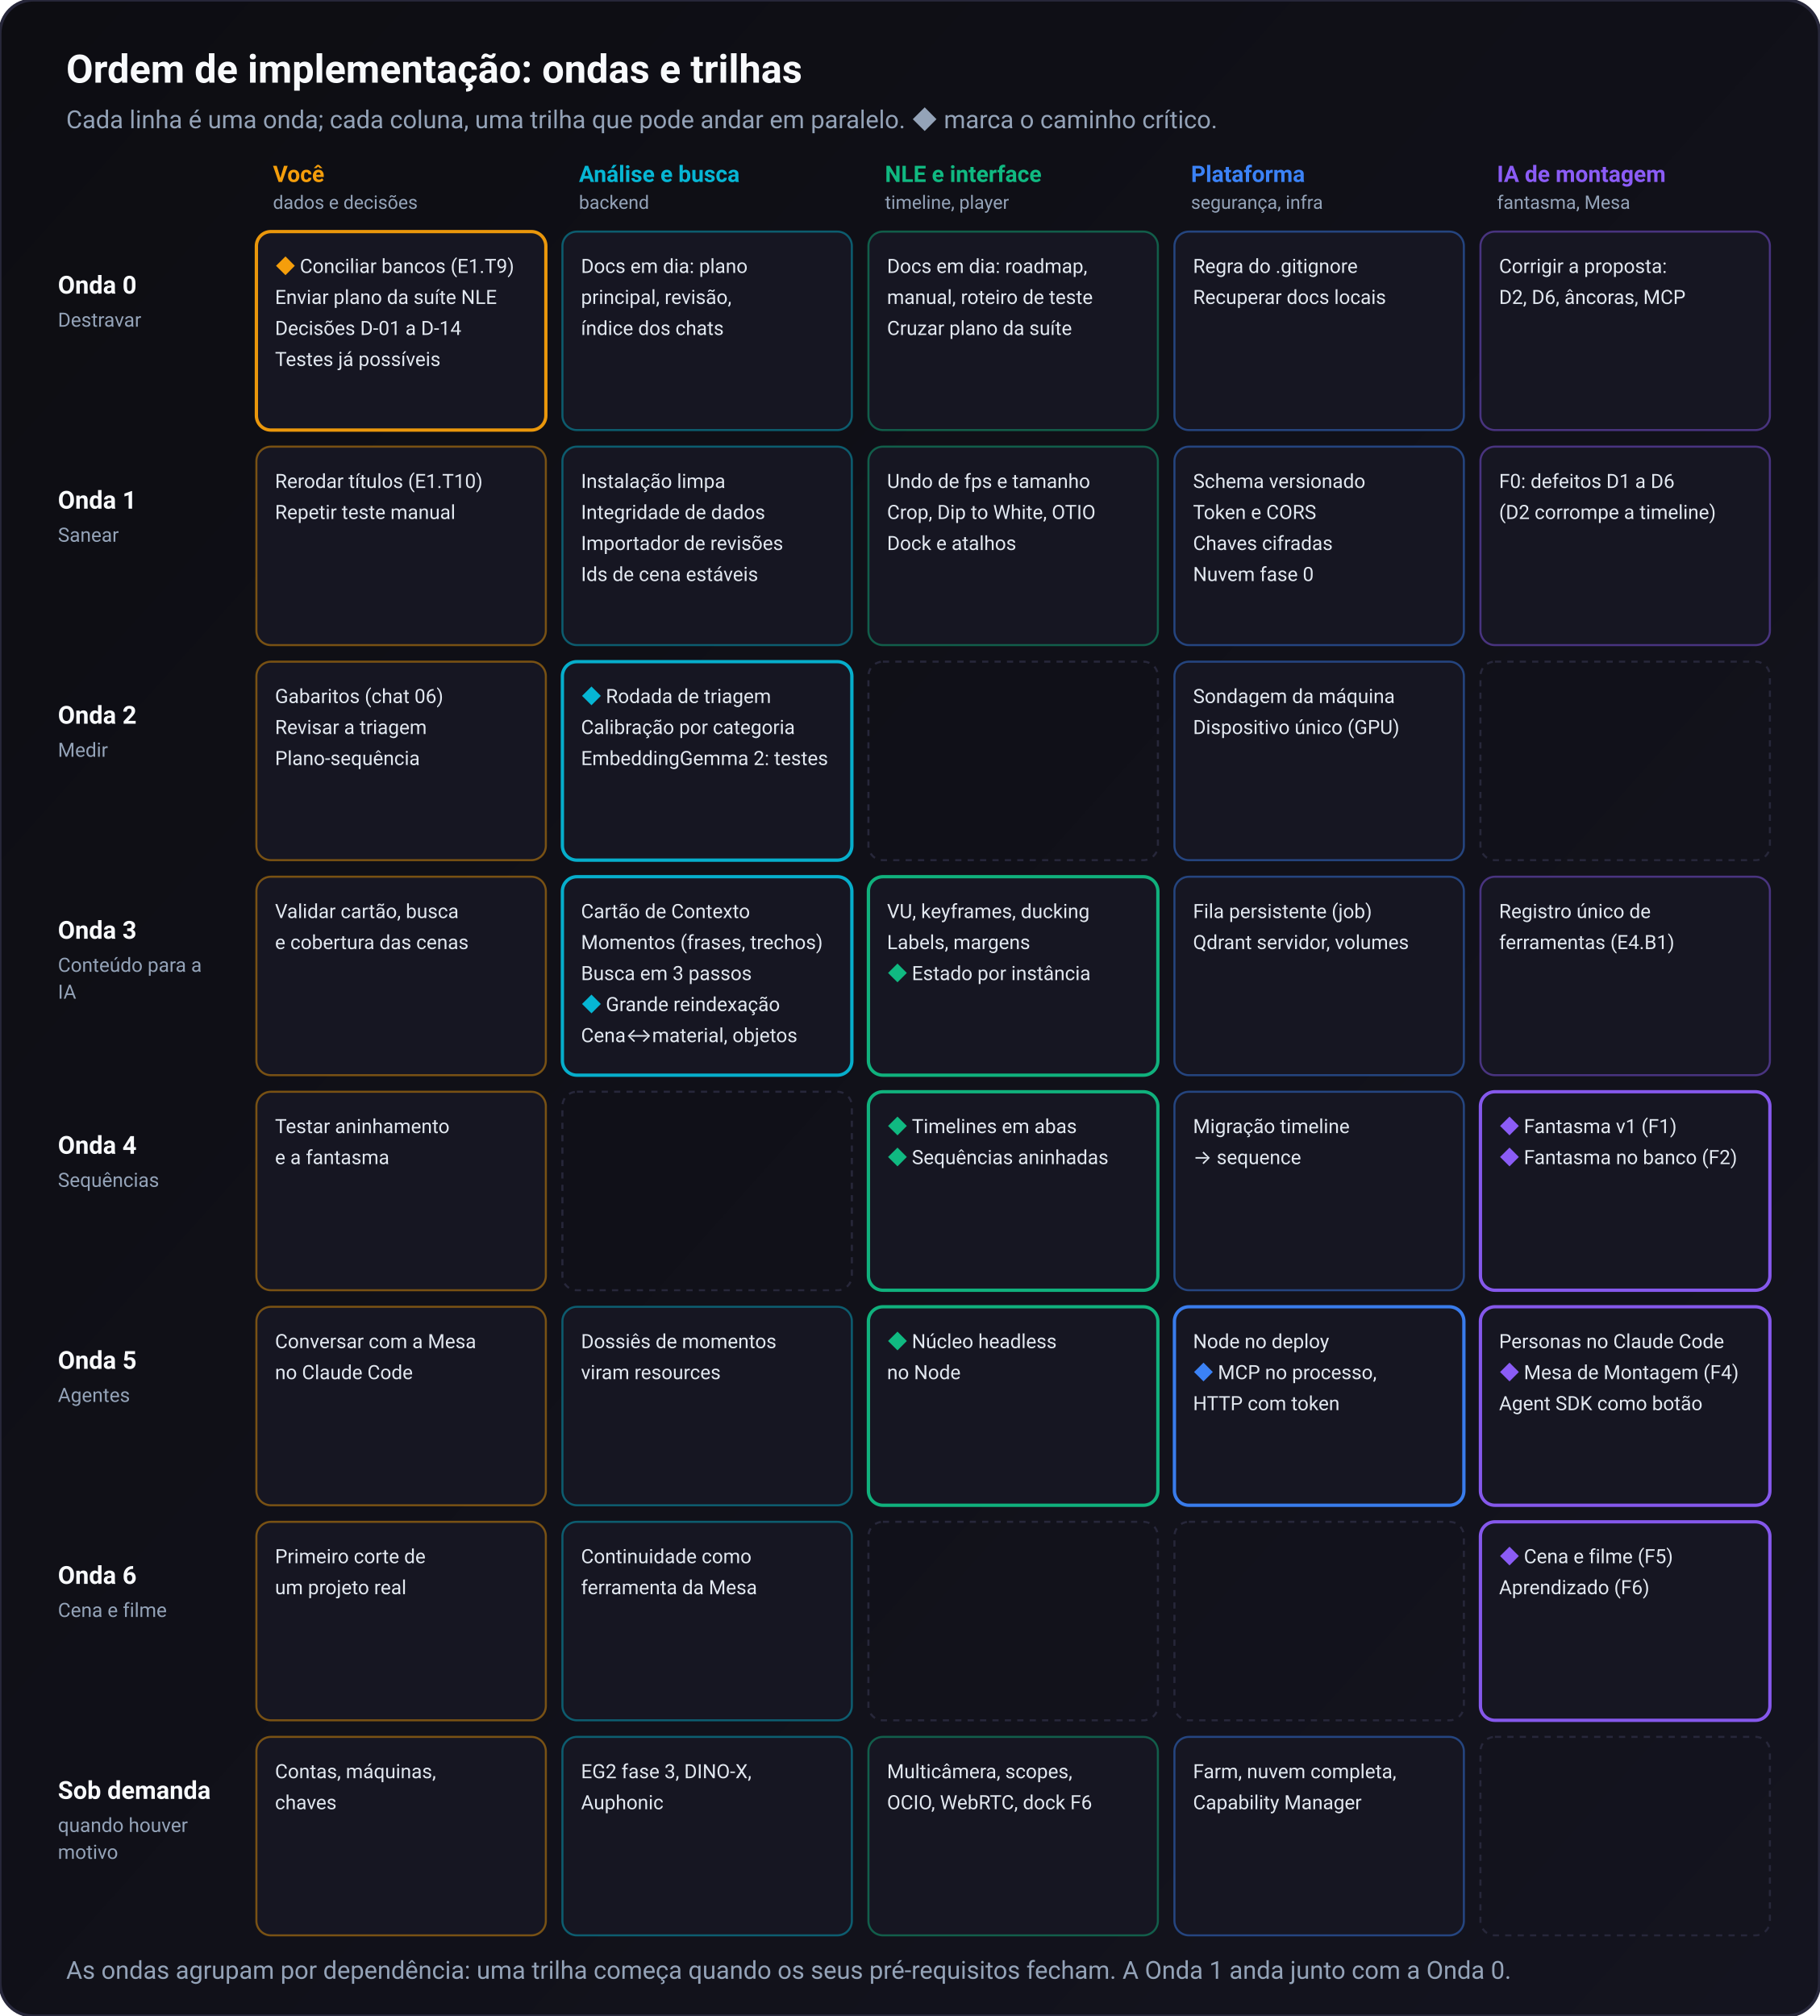
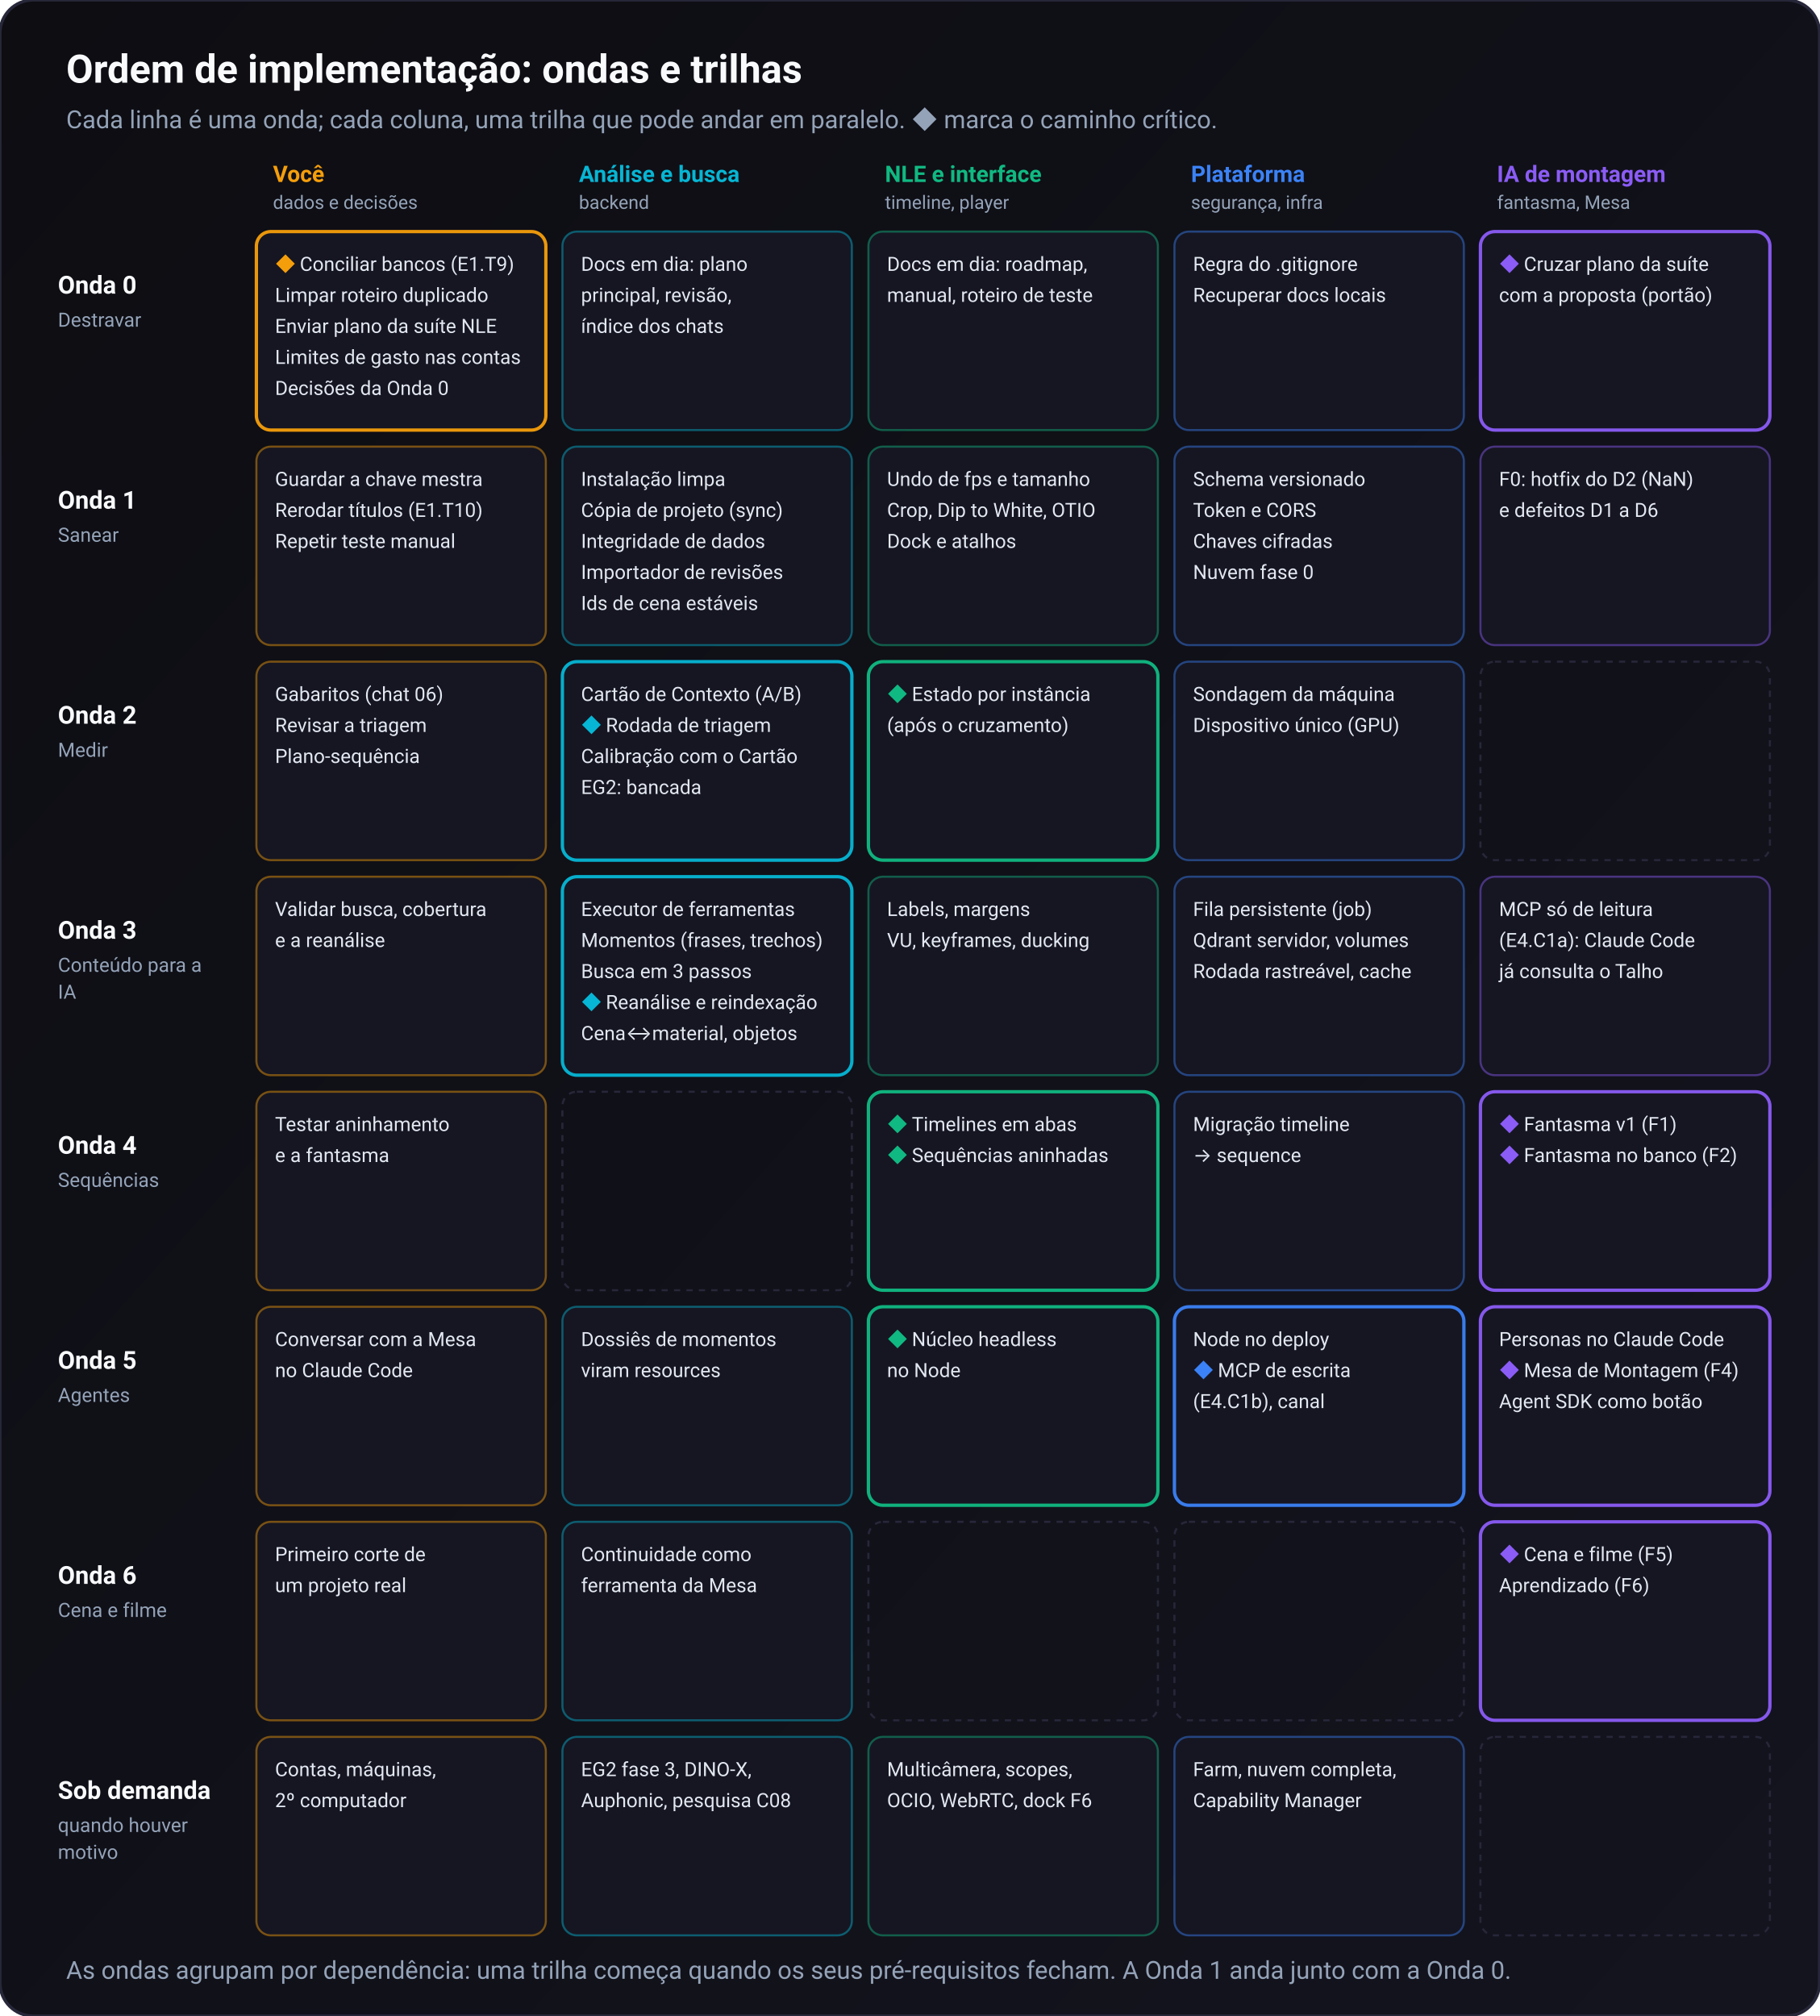
<svg xmlns="http://www.w3.org/2000/svg" viewBox="0 0 880 975" width="100%" height="100%">
  <defs>
    <linearGradient id="bgGrad" x1="0%" y1="0%" x2="100%" y2="100%">
      <stop offset="0%" stop-color="#0d0d12" />
      <stop offset="100%" stop-color="#14141f" />
    </linearGradient>
    <style>text { font-family: -apple-system, BlinkMacSystemFont, 'Segoe UI', Roboto, sans-serif; } .h { fill: #f8fafc; font-size: 19px; font-weight: 700; } .sub { fill: #94a3b8; font-size: 12px; } .ch { font-size: 11px; font-weight: 700; } .cs { fill: #94a3b8; font-size: 9px; } .on { fill: #f8fafc; font-size: 12px; font-weight: 700; } .os { fill: #94a3b8; font-size: 9.5px; } .c { fill: #e2e8f0; font-size: 9.5px; } .k { font-size: 9.5px; font-weight: 700; }</style>
  </defs>
  <rect width="880" height="975" rx="16" fill="url(#bgGrad)" stroke="#27273a" stroke-width="1.5" />
  <text x="32" y="40" class="h">Ordem de implementação: ondas e trilhas</text>
  <text x="32" y="62" class="sub">Cada linha é uma onda; cada coluna, uma trilha que pode andar em paralelo. ◆ marca o caminho crítico.</text>
  <text x="132" y="88" class="ch" fill="#f59e0b">Você</text>
  <text x="132" y="101" class="cs">dados e decisões</text>
  <text x="280" y="88" class="ch" fill="#06b6d4">Análise e busca</text>
  <text x="280" y="101" class="cs">backend</text>
  <text x="428" y="88" class="ch" fill="#10b981">NLE e interface</text>
  <text x="428" y="101" class="cs">timeline, player</text>
  <text x="576" y="88" class="ch" fill="#3b82f6">Plataforma</text>
  <text x="576" y="101" class="cs">segurança, infra</text>
  <text x="724" y="88" class="ch" fill="#8b5cf6">IA de montagem</text>
  <text x="724" y="101" class="cs">fantasma, Mesa</text>
  <text x="28" y="142" class="on">Onda 0</text>
  <text x="28" y="158" class="os">Destravar</text>
  <rect x="124" y="112" width="140" height="96" rx="7" fill="#161622" stroke="#f59e0b" stroke-opacity="0.95" stroke-width="1.6" />
-   <text x="133" y="132" class="k" fill="#f59e0b">◆</text>
-   <text x="145" y="132" class="c">Conciliar bancos (E1.T9)</text>
-   <text x="133" y="147" class="c">Enviar plano da suíte NLE</text>
-   <text x="133" y="162" class="c">Decisões D-01 a D-14</text>
-   <text x="133" y="177" class="c">Testes já possíveis</text>
+   <text x="133" y="131" class="k" fill="#f59e0b">◆</text>
+   <text x="145" y="131" class="c">Conciliar bancos (E1.T9)</text>
+   <text x="133" y="146" class="c">Limpar roteiro duplicado</text>
+   <text x="133" y="161" class="c">Enviar plano da suíte NLE</text>
+   <text x="133" y="176" class="c">Limites de gasto nas contas</text>
+   <text x="133" y="191" class="c">Decisões da Onda 0</text>
  <rect x="272" y="112" width="140" height="96" rx="7" fill="#161622" stroke="#06b6d4" stroke-opacity="0.45" stroke-width="1" />
-   <text x="281" y="132" class="c">Docs em dia: plano</text>
-   <text x="281" y="147" class="c">principal, revisão,</text>
-   <text x="281" y="162" class="c">índice dos chats</text>
+   <text x="281" y="131" class="c">Docs em dia: plano</text>
+   <text x="281" y="146" class="c">principal, revisão,</text>
+   <text x="281" y="161" class="c">índice dos chats</text>
  <rect x="420" y="112" width="140" height="96" rx="7" fill="#161622" stroke="#10b981" stroke-opacity="0.45" stroke-width="1" />
-   <text x="429" y="132" class="c">Docs em dia: roadmap,</text>
-   <text x="429" y="147" class="c">manual, roteiro de teste</text>
-   <text x="429" y="162" class="c">Cruzar plano da suíte</text>
+   <text x="429" y="131" class="c">Docs em dia: roadmap,</text>
+   <text x="429" y="146" class="c">manual, roteiro de teste</text>
  <rect x="568" y="112" width="140" height="96" rx="7" fill="#161622" stroke="#3b82f6" stroke-opacity="0.45" stroke-width="1" />
-   <text x="577" y="132" class="c">Regra do .gitignore</text>
-   <text x="577" y="147" class="c">Recuperar docs locais</text>
-   <rect x="716" y="112" width="140" height="96" rx="7" fill="#161622" stroke="#8b5cf6" stroke-opacity="0.45" stroke-width="1" />
-   <text x="725" y="132" class="c">Corrigir a proposta:</text>
-   <text x="725" y="147" class="c">D2, D6, âncoras, MCP</text>
+   <text x="577" y="131" class="c">Regra do .gitignore</text>
+   <text x="577" y="146" class="c">Recuperar docs locais</text>
+   <rect x="716" y="112" width="140" height="96" rx="7" fill="#161622" stroke="#8b5cf6" stroke-opacity="0.95" stroke-width="1.6" />
+   <text x="725" y="131" class="k" fill="#8b5cf6">◆</text>
+   <text x="737" y="131" class="c">Cruzar plano da suíte</text>
+   <text x="725" y="146" class="c">com a proposta (portão)</text>
  <text x="28" y="246" class="on">Onda 1</text>
  <text x="28" y="262" class="os">Sanear</text>
  <rect x="124" y="216" width="140" height="96" rx="7" fill="#161622" stroke="#f59e0b" stroke-opacity="0.45" stroke-width="1" />
-   <text x="133" y="236" class="c">Rerodar títulos (E1.T10)</text>
-   <text x="133" y="251" class="c">Repetir teste manual</text>
+   <text x="133" y="235" class="c">Guardar a chave mestra</text>
+   <text x="133" y="250" class="c">Rerodar títulos (E1.T10)</text>
+   <text x="133" y="265" class="c">Repetir teste manual</text>
  <rect x="272" y="216" width="140" height="96" rx="7" fill="#161622" stroke="#06b6d4" stroke-opacity="0.45" stroke-width="1" />
-   <text x="281" y="236" class="c">Instalação limpa</text>
-   <text x="281" y="251" class="c">Integridade de dados</text>
-   <text x="281" y="266" class="c">Importador de revisões</text>
-   <text x="281" y="281" class="c">Ids de cena estáveis</text>
+   <text x="281" y="235" class="c">Instalação limpa</text>
+   <text x="281" y="250" class="c">Cópia de projeto (sync)</text>
+   <text x="281" y="265" class="c">Integridade de dados</text>
+   <text x="281" y="280" class="c">Importador de revisões</text>
+   <text x="281" y="295" class="c">Ids de cena estáveis</text>
  <rect x="420" y="216" width="140" height="96" rx="7" fill="#161622" stroke="#10b981" stroke-opacity="0.45" stroke-width="1" />
-   <text x="429" y="236" class="c">Undo de fps e tamanho</text>
-   <text x="429" y="251" class="c">Crop, Dip to White, OTIO</text>
-   <text x="429" y="266" class="c">Dock e atalhos</text>
+   <text x="429" y="235" class="c">Undo de fps e tamanho</text>
+   <text x="429" y="250" class="c">Crop, Dip to White, OTIO</text>
+   <text x="429" y="265" class="c">Dock e atalhos</text>
  <rect x="568" y="216" width="140" height="96" rx="7" fill="#161622" stroke="#3b82f6" stroke-opacity="0.45" stroke-width="1" />
-   <text x="577" y="236" class="c">Schema versionado</text>
-   <text x="577" y="251" class="c">Token e CORS</text>
-   <text x="577" y="266" class="c">Chaves cifradas</text>
-   <text x="577" y="281" class="c">Nuvem fase 0</text>
+   <text x="577" y="235" class="c">Schema versionado</text>
+   <text x="577" y="250" class="c">Token e CORS</text>
+   <text x="577" y="265" class="c">Chaves cifradas</text>
+   <text x="577" y="280" class="c">Nuvem fase 0</text>
  <rect x="716" y="216" width="140" height="96" rx="7" fill="#161622" stroke="#8b5cf6" stroke-opacity="0.45" stroke-width="1" />
-   <text x="725" y="236" class="c">F0: defeitos D1 a D6</text>
-   <text x="725" y="251" class="c">(D2 corrompe a timeline)</text>
+   <text x="725" y="235" class="c">F0: hotfix do D2 (NaN)</text>
+   <text x="725" y="250" class="c">e defeitos D1 a D6</text>
  <text x="28" y="350" class="on">Onda 2</text>
  <text x="28" y="366" class="os">Medir</text>
  <rect x="124" y="320" width="140" height="96" rx="7" fill="#161622" stroke="#f59e0b" stroke-opacity="0.45" stroke-width="1" />
-   <text x="133" y="340" class="c">Gabaritos (chat 06)</text>
-   <text x="133" y="355" class="c">Revisar a triagem</text>
-   <text x="133" y="370" class="c">Plano-sequência</text>
+   <text x="133" y="339" class="c">Gabaritos (chat 06)</text>
+   <text x="133" y="354" class="c">Revisar a triagem</text>
+   <text x="133" y="369" class="c">Plano-sequência</text>
  <rect x="272" y="320" width="140" height="96" rx="7" fill="#161622" stroke="#06b6d4" stroke-opacity="0.95" stroke-width="1.6" />
-   <text x="281" y="340" class="k" fill="#06b6d4">◆</text>
-   <text x="293" y="340" class="c">Rodada de triagem</text>
-   <text x="281" y="355" class="c">Calibração por categoria</text>
-   <text x="281" y="370" class="c">EmbeddingGemma 2: testes</text>
-   <rect x="420" y="320" width="140" height="96" rx="7" fill="none" stroke="#27273a" stroke-dasharray="3 3" />
+   <text x="281" y="339" class="c">Cartão de Contexto (A/B)</text>
+   <text x="281" y="354" class="k" fill="#06b6d4">◆</text>
+   <text x="293" y="354" class="c">Rodada de triagem</text>
+   <text x="281" y="369" class="c">Calibração com o Cartão</text>
+   <text x="281" y="384" class="c">EG2: bancada</text>
+   <rect x="420" y="320" width="140" height="96" rx="7" fill="#161622" stroke="#10b981" stroke-opacity="0.95" stroke-width="1.6" />
+   <text x="429" y="339" class="k" fill="#10b981">◆</text>
+   <text x="441" y="339" class="c">Estado por instância</text>
+   <text x="429" y="354" class="c">(após o cruzamento)</text>
  <rect x="568" y="320" width="140" height="96" rx="7" fill="#161622" stroke="#3b82f6" stroke-opacity="0.45" stroke-width="1" />
-   <text x="577" y="340" class="c">Sondagem da máquina</text>
-   <text x="577" y="355" class="c">Dispositivo único (GPU)</text>
+   <text x="577" y="339" class="c">Sondagem da máquina</text>
+   <text x="577" y="354" class="c">Dispositivo único (GPU)</text>
  <rect x="716" y="320" width="140" height="96" rx="7" fill="none" stroke="#27273a" stroke-dasharray="3 3" />
  <text x="28" y="454" class="on">Onda 3</text>
  <text x="28" y="470" class="os">Conteúdo para a</text>
  <text x="28" y="483" class="os">IA</text>
  <rect x="124" y="424" width="140" height="96" rx="7" fill="#161622" stroke="#f59e0b" stroke-opacity="0.45" stroke-width="1" />
-   <text x="133" y="444" class="c">Validar cartão, busca</text>
-   <text x="133" y="459" class="c">e cobertura das cenas</text>
+   <text x="133" y="443" class="c">Validar busca, cobertura</text>
+   <text x="133" y="458" class="c">e a reanálise</text>
  <rect x="272" y="424" width="140" height="96" rx="7" fill="#161622" stroke="#06b6d4" stroke-opacity="0.95" stroke-width="1.6" />
-   <text x="281" y="444" class="c">Cartão de Contexto</text>
-   <text x="281" y="459" class="c">Momentos (frases, trechos)</text>
-   <text x="281" y="474" class="c">Busca em 3 passos</text>
-   <text x="281" y="489" class="k" fill="#06b6d4">◆</text>
-   <text x="293" y="489" class="c">Grande reindexação</text>
-   <text x="281" y="504" class="c">Cena↔material, objetos</text>
-   <rect x="420" y="424" width="140" height="96" rx="7" fill="#161622" stroke="#10b981" stroke-opacity="0.95" stroke-width="1.6" />
-   <text x="429" y="444" class="c">VU, keyframes, ducking</text>
-   <text x="429" y="459" class="c">Labels, margens</text>
-   <text x="429" y="474" class="k" fill="#10b981">◆</text>
-   <text x="441" y="474" class="c">Estado por instância</text>
+   <text x="281" y="443" class="c">Executor de ferramentas</text>
+   <text x="281" y="458" class="c">Momentos (frases, trechos)</text>
+   <text x="281" y="473" class="c">Busca em 3 passos</text>
+   <text x="281" y="488" class="k" fill="#06b6d4">◆</text>
+   <text x="293" y="488" class="c">Reanálise e reindexação</text>
+   <text x="281" y="503" class="c">Cena↔material, objetos</text>
+   <rect x="420" y="424" width="140" height="96" rx="7" fill="#161622" stroke="#10b981" stroke-opacity="0.45" stroke-width="1" />
+   <text x="429" y="443" class="c">Labels, margens</text>
+   <text x="429" y="458" class="c">VU, keyframes, ducking</text>
  <rect x="568" y="424" width="140" height="96" rx="7" fill="#161622" stroke="#3b82f6" stroke-opacity="0.45" stroke-width="1" />
-   <text x="577" y="444" class="c">Fila persistente (job)</text>
-   <text x="577" y="459" class="c">Qdrant servidor, volumes</text>
+   <text x="577" y="443" class="c">Fila persistente (job)</text>
+   <text x="577" y="458" class="c">Qdrant servidor, volumes</text>
+   <text x="577" y="473" class="c">Rodada rastreável, cache</text>
  <rect x="716" y="424" width="140" height="96" rx="7" fill="#161622" stroke="#8b5cf6" stroke-opacity="0.45" stroke-width="1" />
-   <text x="725" y="444" class="c">Registro único de</text>
-   <text x="725" y="459" class="c">ferramentas (E4.B1)</text>
+   <text x="725" y="443" class="c">MCP só de leitura</text>
+   <text x="725" y="458" class="c">(E4.C1a): Claude Code</text>
+   <text x="725" y="473" class="c">já consulta o Talho</text>
  <text x="28" y="558" class="on">Onda 4</text>
  <text x="28" y="574" class="os">Sequências</text>
  <rect x="124" y="528" width="140" height="96" rx="7" fill="#161622" stroke="#f59e0b" stroke-opacity="0.45" stroke-width="1" />
-   <text x="133" y="548" class="c">Testar aninhamento</text>
-   <text x="133" y="563" class="c">e a fantasma</text>
+   <text x="133" y="547" class="c">Testar aninhamento</text>
+   <text x="133" y="562" class="c">e a fantasma</text>
  <rect x="272" y="528" width="140" height="96" rx="7" fill="none" stroke="#27273a" stroke-dasharray="3 3" />
  <rect x="420" y="528" width="140" height="96" rx="7" fill="#161622" stroke="#10b981" stroke-opacity="0.95" stroke-width="1.6" />
-   <text x="429" y="548" class="k" fill="#10b981">◆</text>
-   <text x="441" y="548" class="c">Timelines em abas</text>
-   <text x="429" y="563" class="k" fill="#10b981">◆</text>
-   <text x="441" y="563" class="c">Sequências aninhadas</text>
+   <text x="429" y="547" class="k" fill="#10b981">◆</text>
+   <text x="441" y="547" class="c">Timelines em abas</text>
+   <text x="429" y="562" class="k" fill="#10b981">◆</text>
+   <text x="441" y="562" class="c">Sequências aninhadas</text>
  <rect x="568" y="528" width="140" height="96" rx="7" fill="#161622" stroke="#3b82f6" stroke-opacity="0.45" stroke-width="1" />
-   <text x="577" y="548" class="c">Migração timeline</text>
-   <text x="577" y="563" class="c">→ sequence</text>
+   <text x="577" y="547" class="c">Migração timeline</text>
+   <text x="577" y="562" class="c">→ sequence</text>
  <rect x="716" y="528" width="140" height="96" rx="7" fill="#161622" stroke="#8b5cf6" stroke-opacity="0.95" stroke-width="1.6" />
-   <text x="725" y="548" class="k" fill="#8b5cf6">◆</text>
-   <text x="737" y="548" class="c">Fantasma v1 (F1)</text>
-   <text x="725" y="563" class="k" fill="#8b5cf6">◆</text>
-   <text x="737" y="563" class="c">Fantasma no banco (F2)</text>
+   <text x="725" y="547" class="k" fill="#8b5cf6">◆</text>
+   <text x="737" y="547" class="c">Fantasma v1 (F1)</text>
+   <text x="725" y="562" class="k" fill="#8b5cf6">◆</text>
+   <text x="737" y="562" class="c">Fantasma no banco (F2)</text>
  <text x="28" y="662" class="on">Onda 5</text>
  <text x="28" y="678" class="os">Agentes</text>
  <rect x="124" y="632" width="140" height="96" rx="7" fill="#161622" stroke="#f59e0b" stroke-opacity="0.45" stroke-width="1" />
-   <text x="133" y="652" class="c">Conversar com a Mesa</text>
-   <text x="133" y="667" class="c">no Claude Code</text>
+   <text x="133" y="651" class="c">Conversar com a Mesa</text>
+   <text x="133" y="666" class="c">no Claude Code</text>
  <rect x="272" y="632" width="140" height="96" rx="7" fill="#161622" stroke="#06b6d4" stroke-opacity="0.45" stroke-width="1" />
-   <text x="281" y="652" class="c">Dossiês de momentos</text>
-   <text x="281" y="667" class="c">viram resources</text>
+   <text x="281" y="651" class="c">Dossiês de momentos</text>
+   <text x="281" y="666" class="c">viram resources</text>
  <rect x="420" y="632" width="140" height="96" rx="7" fill="#161622" stroke="#10b981" stroke-opacity="0.95" stroke-width="1.6" />
-   <text x="429" y="652" class="k" fill="#10b981">◆</text>
-   <text x="441" y="652" class="c">Núcleo headless</text>
-   <text x="429" y="667" class="c">no Node</text>
+   <text x="429" y="651" class="k" fill="#10b981">◆</text>
+   <text x="441" y="651" class="c">Núcleo headless</text>
+   <text x="429" y="666" class="c">no Node</text>
  <rect x="568" y="632" width="140" height="96" rx="7" fill="#161622" stroke="#3b82f6" stroke-opacity="0.95" stroke-width="1.6" />
-   <text x="577" y="652" class="c">Node no deploy</text>
-   <text x="577" y="667" class="k" fill="#3b82f6">◆</text>
-   <text x="589" y="667" class="c">MCP no processo,</text>
-   <text x="577" y="682" class="c">HTTP com token</text>
+   <text x="577" y="651" class="c">Node no deploy</text>
+   <text x="577" y="666" class="k" fill="#3b82f6">◆</text>
+   <text x="589" y="666" class="c">MCP de escrita</text>
+   <text x="577" y="681" class="c">(E4.C1b), canal</text>
  <rect x="716" y="632" width="140" height="96" rx="7" fill="#161622" stroke="#8b5cf6" stroke-opacity="0.95" stroke-width="1.6" />
-   <text x="725" y="652" class="c">Personas no Claude Code</text>
-   <text x="725" y="667" class="k" fill="#8b5cf6">◆</text>
-   <text x="737" y="667" class="c">Mesa de Montagem (F4)</text>
-   <text x="725" y="682" class="c">Agent SDK como botão</text>
+   <text x="725" y="651" class="c">Personas no Claude Code</text>
+   <text x="725" y="666" class="k" fill="#8b5cf6">◆</text>
+   <text x="737" y="666" class="c">Mesa de Montagem (F4)</text>
+   <text x="725" y="681" class="c">Agent SDK como botão</text>
  <text x="28" y="766" class="on">Onda 6</text>
  <text x="28" y="782" class="os">Cena e filme</text>
  <rect x="124" y="736" width="140" height="96" rx="7" fill="#161622" stroke="#f59e0b" stroke-opacity="0.45" stroke-width="1" />
-   <text x="133" y="756" class="c">Primeiro corte de</text>
-   <text x="133" y="771" class="c">um projeto real</text>
+   <text x="133" y="755" class="c">Primeiro corte de</text>
+   <text x="133" y="770" class="c">um projeto real</text>
  <rect x="272" y="736" width="140" height="96" rx="7" fill="#161622" stroke="#06b6d4" stroke-opacity="0.45" stroke-width="1" />
-   <text x="281" y="756" class="c">Continuidade como</text>
-   <text x="281" y="771" class="c">ferramenta da Mesa</text>
+   <text x="281" y="755" class="c">Continuidade como</text>
+   <text x="281" y="770" class="c">ferramenta da Mesa</text>
  <rect x="420" y="736" width="140" height="96" rx="7" fill="none" stroke="#27273a" stroke-dasharray="3 3" />
  <rect x="568" y="736" width="140" height="96" rx="7" fill="none" stroke="#27273a" stroke-dasharray="3 3" />
  <rect x="716" y="736" width="140" height="96" rx="7" fill="#161622" stroke="#8b5cf6" stroke-opacity="0.95" stroke-width="1.6" />
-   <text x="725" y="756" class="k" fill="#8b5cf6">◆</text>
-   <text x="737" y="756" class="c">Cena e filme (F5)</text>
-   <text x="725" y="771" class="c">Aprendizado (F6)</text>
+   <text x="725" y="755" class="k" fill="#8b5cf6">◆</text>
+   <text x="737" y="755" class="c">Cena e filme (F5)</text>
+   <text x="725" y="770" class="c">Aprendizado (F6)</text>
  <text x="28" y="870" class="on">Sob demanda</text>
  <text x="28" y="886" class="os">quando houver</text>
  <text x="28" y="899" class="os">motivo</text>
  <rect x="124" y="840" width="140" height="96" rx="7" fill="#161622" stroke="#f59e0b" stroke-opacity="0.45" stroke-width="1" />
-   <text x="133" y="860" class="c">Contas, máquinas,</text>
-   <text x="133" y="875" class="c">chaves</text>
+   <text x="133" y="859" class="c">Contas, máquinas,</text>
+   <text x="133" y="874" class="c">2º computador</text>
  <rect x="272" y="840" width="140" height="96" rx="7" fill="#161622" stroke="#06b6d4" stroke-opacity="0.45" stroke-width="1" />
-   <text x="281" y="860" class="c">EG2 fase 3, DINO-X,</text>
-   <text x="281" y="875" class="c">Auphonic</text>
+   <text x="281" y="859" class="c">EG2 fase 3, DINO-X,</text>
+   <text x="281" y="874" class="c">Auphonic, pesquisa C08</text>
  <rect x="420" y="840" width="140" height="96" rx="7" fill="#161622" stroke="#10b981" stroke-opacity="0.45" stroke-width="1" />
-   <text x="429" y="860" class="c">Multicâmera, scopes,</text>
-   <text x="429" y="875" class="c">OCIO, WebRTC, dock F6</text>
+   <text x="429" y="859" class="c">Multicâmera, scopes,</text>
+   <text x="429" y="874" class="c">OCIO, WebRTC, dock F6</text>
  <rect x="568" y="840" width="140" height="96" rx="7" fill="#161622" stroke="#3b82f6" stroke-opacity="0.45" stroke-width="1" />
-   <text x="577" y="860" class="c">Farm, nuvem completa,</text>
-   <text x="577" y="875" class="c">Capability Manager</text>
+   <text x="577" y="859" class="c">Farm, nuvem completa,</text>
+   <text x="577" y="874" class="c">Capability Manager</text>
  <rect x="716" y="840" width="140" height="96" rx="7" fill="none" stroke="#27273a" stroke-dasharray="3 3" />
  <text x="32" y="957" class="sub">As ondas agrupam por dependência: uma trilha começa quando os seus pré-requisitos fecham. A Onda 1 anda junto com a Onda 0.</text>
</svg>
